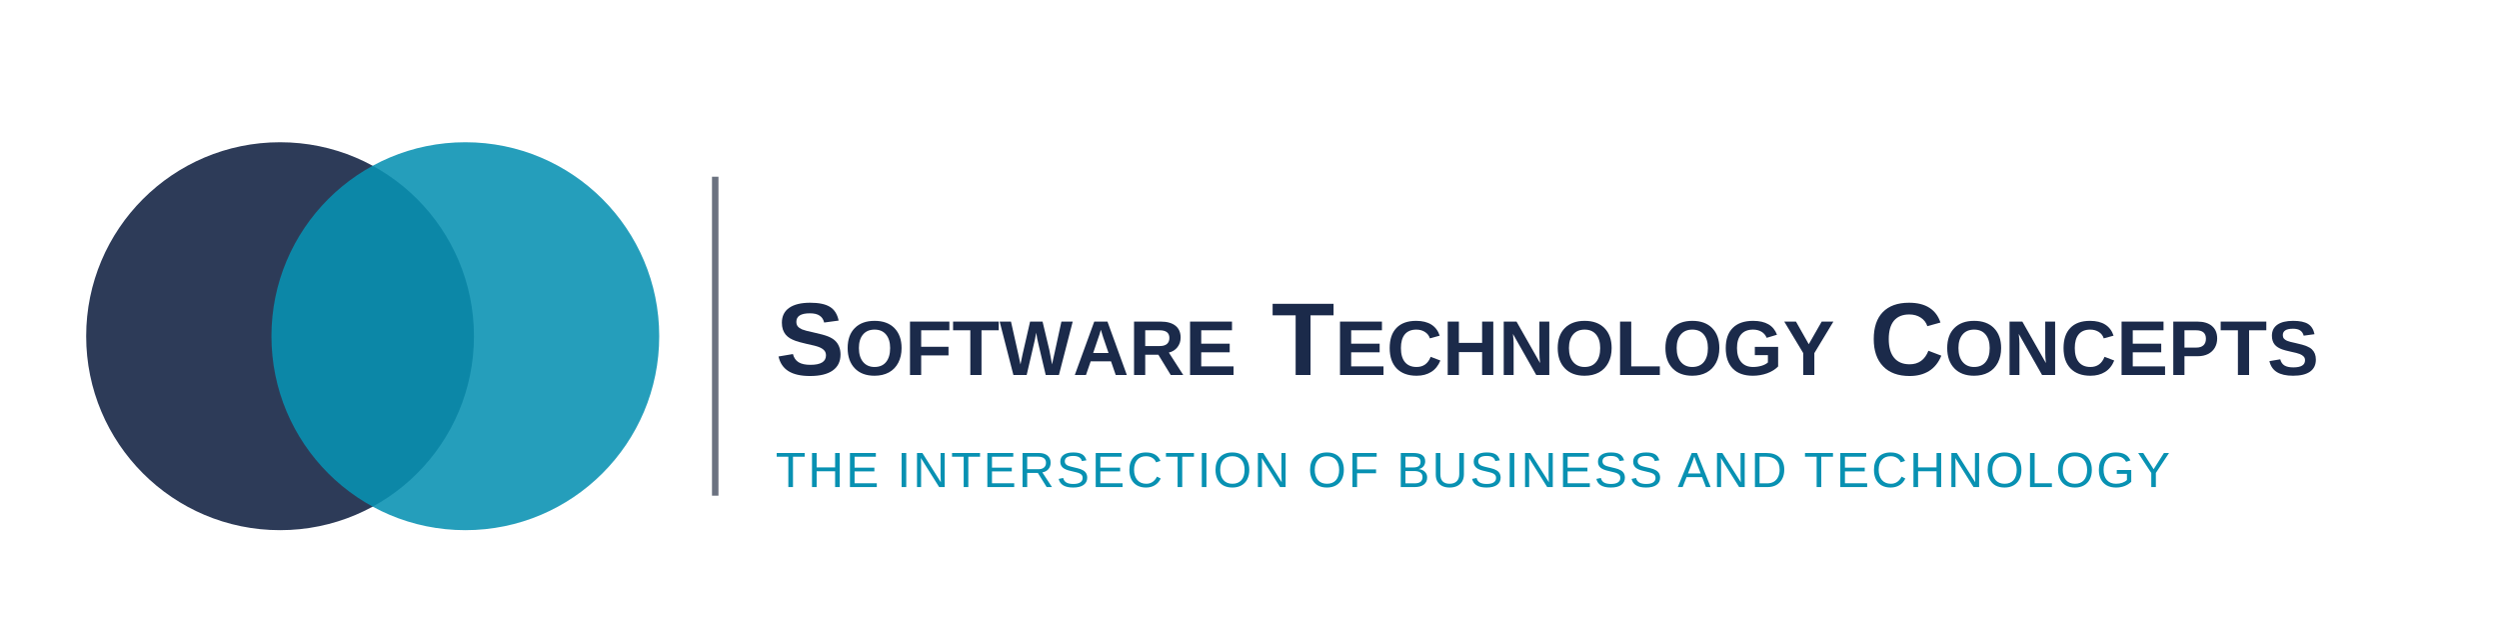
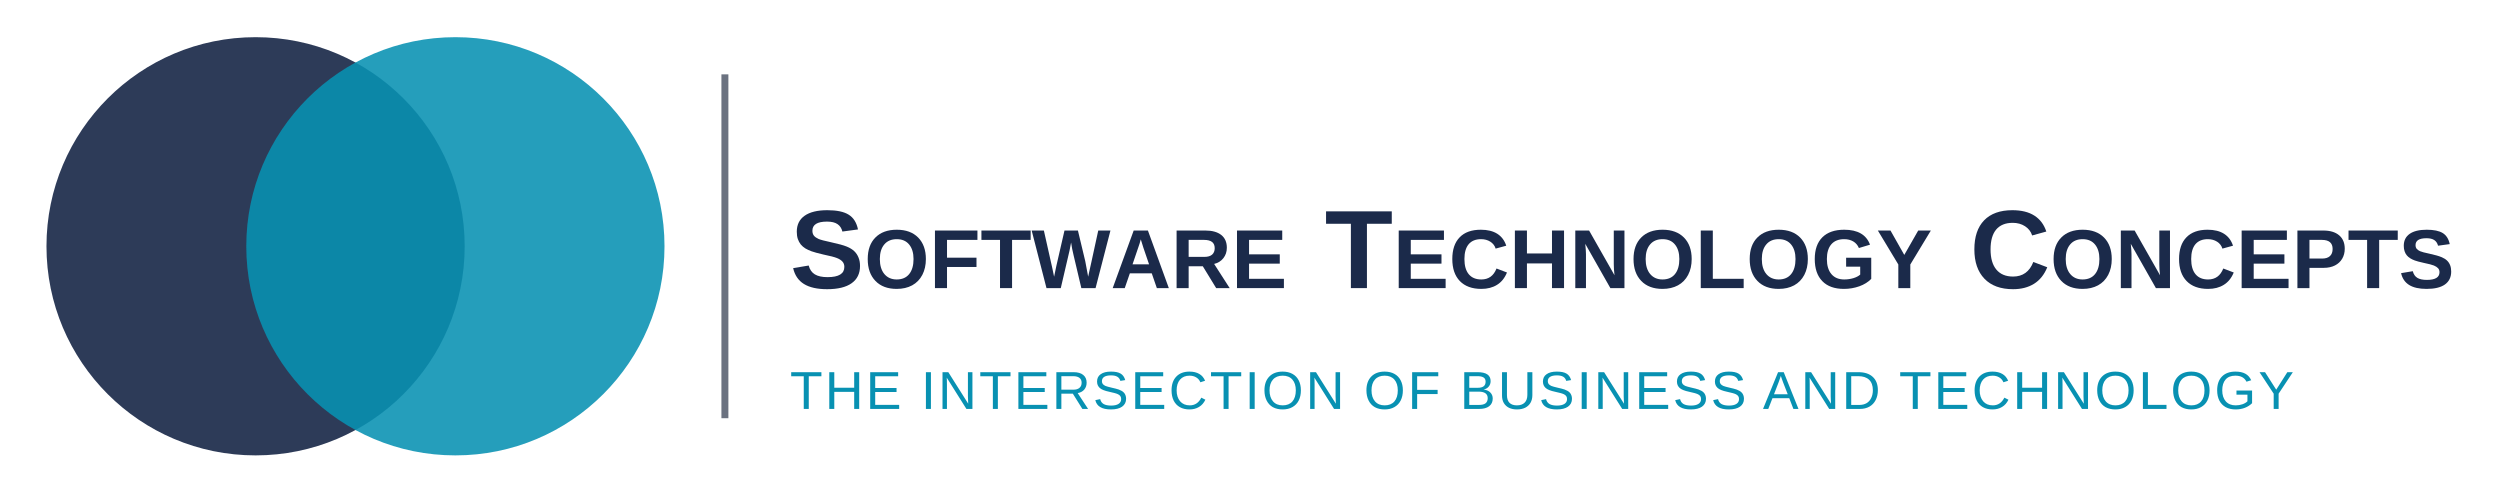
- <svg xmlns="http://www.w3.org/2000/svg" width="580" height="145" viewBox="0 0 580 145" role="img">
+ <svg xmlns="http://www.w3.org/2000/svg" width="538" height="106" viewBox="10 25 538 106" role="img">
  <g style="mix-blend-mode:multiply">
    <circle cx="65" cy="78" r="45" fill="#1B2A4A" opacity="0.92" />
    <circle cx="108" cy="78" r="45" fill="#0891B2" opacity="0.88" />
  </g>
  <line x1="166" y1="41" x2="166" y2="115" stroke="#6B7280" stroke-width="1.5" />
  <text x="180.0" y="87" font-size="24" font-weight="700" fill="#1B2A4A" font-family="Liberation Sans, Arial, Helvetica, sans-serif">S</text>
  <text x="196.0" y="87" font-size="18" font-weight="700" fill="#1B2A4A" font-family="Liberation Sans, Arial, Helvetica, sans-serif">O</text>
  <text x="210.0" y="87" font-size="18" font-weight="700" fill="#1B2A4A" font-family="Liberation Sans, Arial, Helvetica, sans-serif">F</text>
  <text x="221.0" y="87" font-size="18" font-weight="700" fill="#1B2A4A" font-family="Liberation Sans, Arial, Helvetica, sans-serif">T</text>
  <text x="232.0" y="87" font-size="18" font-weight="700" fill="#1B2A4A" font-family="Liberation Sans, Arial, Helvetica, sans-serif">W</text>
  <text x="249.0" y="87" font-size="18" font-weight="700" fill="#1B2A4A" font-family="Liberation Sans, Arial, Helvetica, sans-serif">A</text>
  <text x="262.0" y="87" font-size="18" font-weight="700" fill="#1B2A4A" font-family="Liberation Sans, Arial, Helvetica, sans-serif">R</text>
  <text x="275.0" y="87" font-size="18" font-weight="700" fill="#1B2A4A" font-family="Liberation Sans, Arial, Helvetica, sans-serif">E</text>
  <text x="295.1" y="87" font-size="24" font-weight="700" fill="#1B2A4A" font-family="Liberation Sans, Arial, Helvetica, sans-serif">T</text>
  <text x="309.8" y="87" font-size="18" font-weight="700" fill="#1B2A4A" font-family="Liberation Sans, Arial, Helvetica, sans-serif">E</text>
  <text x="321.8" y="87" font-size="18" font-weight="700" fill="#1B2A4A" font-family="Liberation Sans, Arial, Helvetica, sans-serif">C</text>
  <text x="334.8" y="87" font-size="18" font-weight="700" fill="#1B2A4A" font-family="Liberation Sans, Arial, Helvetica, sans-serif">H</text>
  <text x="347.8" y="87" font-size="18" font-weight="700" fill="#1B2A4A" font-family="Liberation Sans, Arial, Helvetica, sans-serif">N</text>
  <text x="360.8" y="87" font-size="18" font-weight="700" fill="#1B2A4A" font-family="Liberation Sans, Arial, Helvetica, sans-serif">O</text>
  <text x="374.8" y="87" font-size="18" font-weight="700" fill="#1B2A4A" font-family="Liberation Sans, Arial, Helvetica, sans-serif">L</text>
  <text x="385.8" y="87" font-size="18" font-weight="700" fill="#1B2A4A" font-family="Liberation Sans, Arial, Helvetica, sans-serif">O</text>
  <text x="399.8" y="87" font-size="18" font-weight="700" fill="#1B2A4A" font-family="Liberation Sans, Arial, Helvetica, sans-serif">G</text>
  <text x="413.8" y="87" font-size="18" font-weight="700" fill="#1B2A4A" font-family="Liberation Sans, Arial, Helvetica, sans-serif">Y</text>
  <text x="433.9" y="87" font-size="24" font-weight="700" fill="#1B2A4A" font-family="Liberation Sans, Arial, Helvetica, sans-serif">C</text>
  <text x="451.2" y="87" font-size="18" font-weight="700" fill="#1B2A4A" font-family="Liberation Sans, Arial, Helvetica, sans-serif">O</text>
  <text x="465.2" y="87" font-size="18" font-weight="700" fill="#1B2A4A" font-family="Liberation Sans, Arial, Helvetica, sans-serif">N</text>
  <text x="478.2" y="87" font-size="18" font-weight="700" fill="#1B2A4A" font-family="Liberation Sans, Arial, Helvetica, sans-serif">C</text>
  <text x="491.2" y="87" font-size="18" font-weight="700" fill="#1B2A4A" font-family="Liberation Sans, Arial, Helvetica, sans-serif">E</text>
  <text x="503.2" y="87" font-size="18" font-weight="700" fill="#1B2A4A" font-family="Liberation Sans, Arial, Helvetica, sans-serif">P</text>
  <text x="515.2" y="87" font-size="18" font-weight="700" fill="#1B2A4A" font-family="Liberation Sans, Arial, Helvetica, sans-serif">T</text>
  <text x="526.2" y="87" font-size="18" font-weight="700" fill="#1B2A4A" font-family="Liberation Sans, Arial, Helvetica, sans-serif">S</text>
  <text x="180" y="113" font-size="11.5" font-weight="400" fill="#0891B2" font-family="Liberation Sans, Arial, Helvetica, sans-serif" letter-spacing="0.5">THE INTERSECTION OF BUSINESS AND TECHNOLOGY</text>
</svg>
